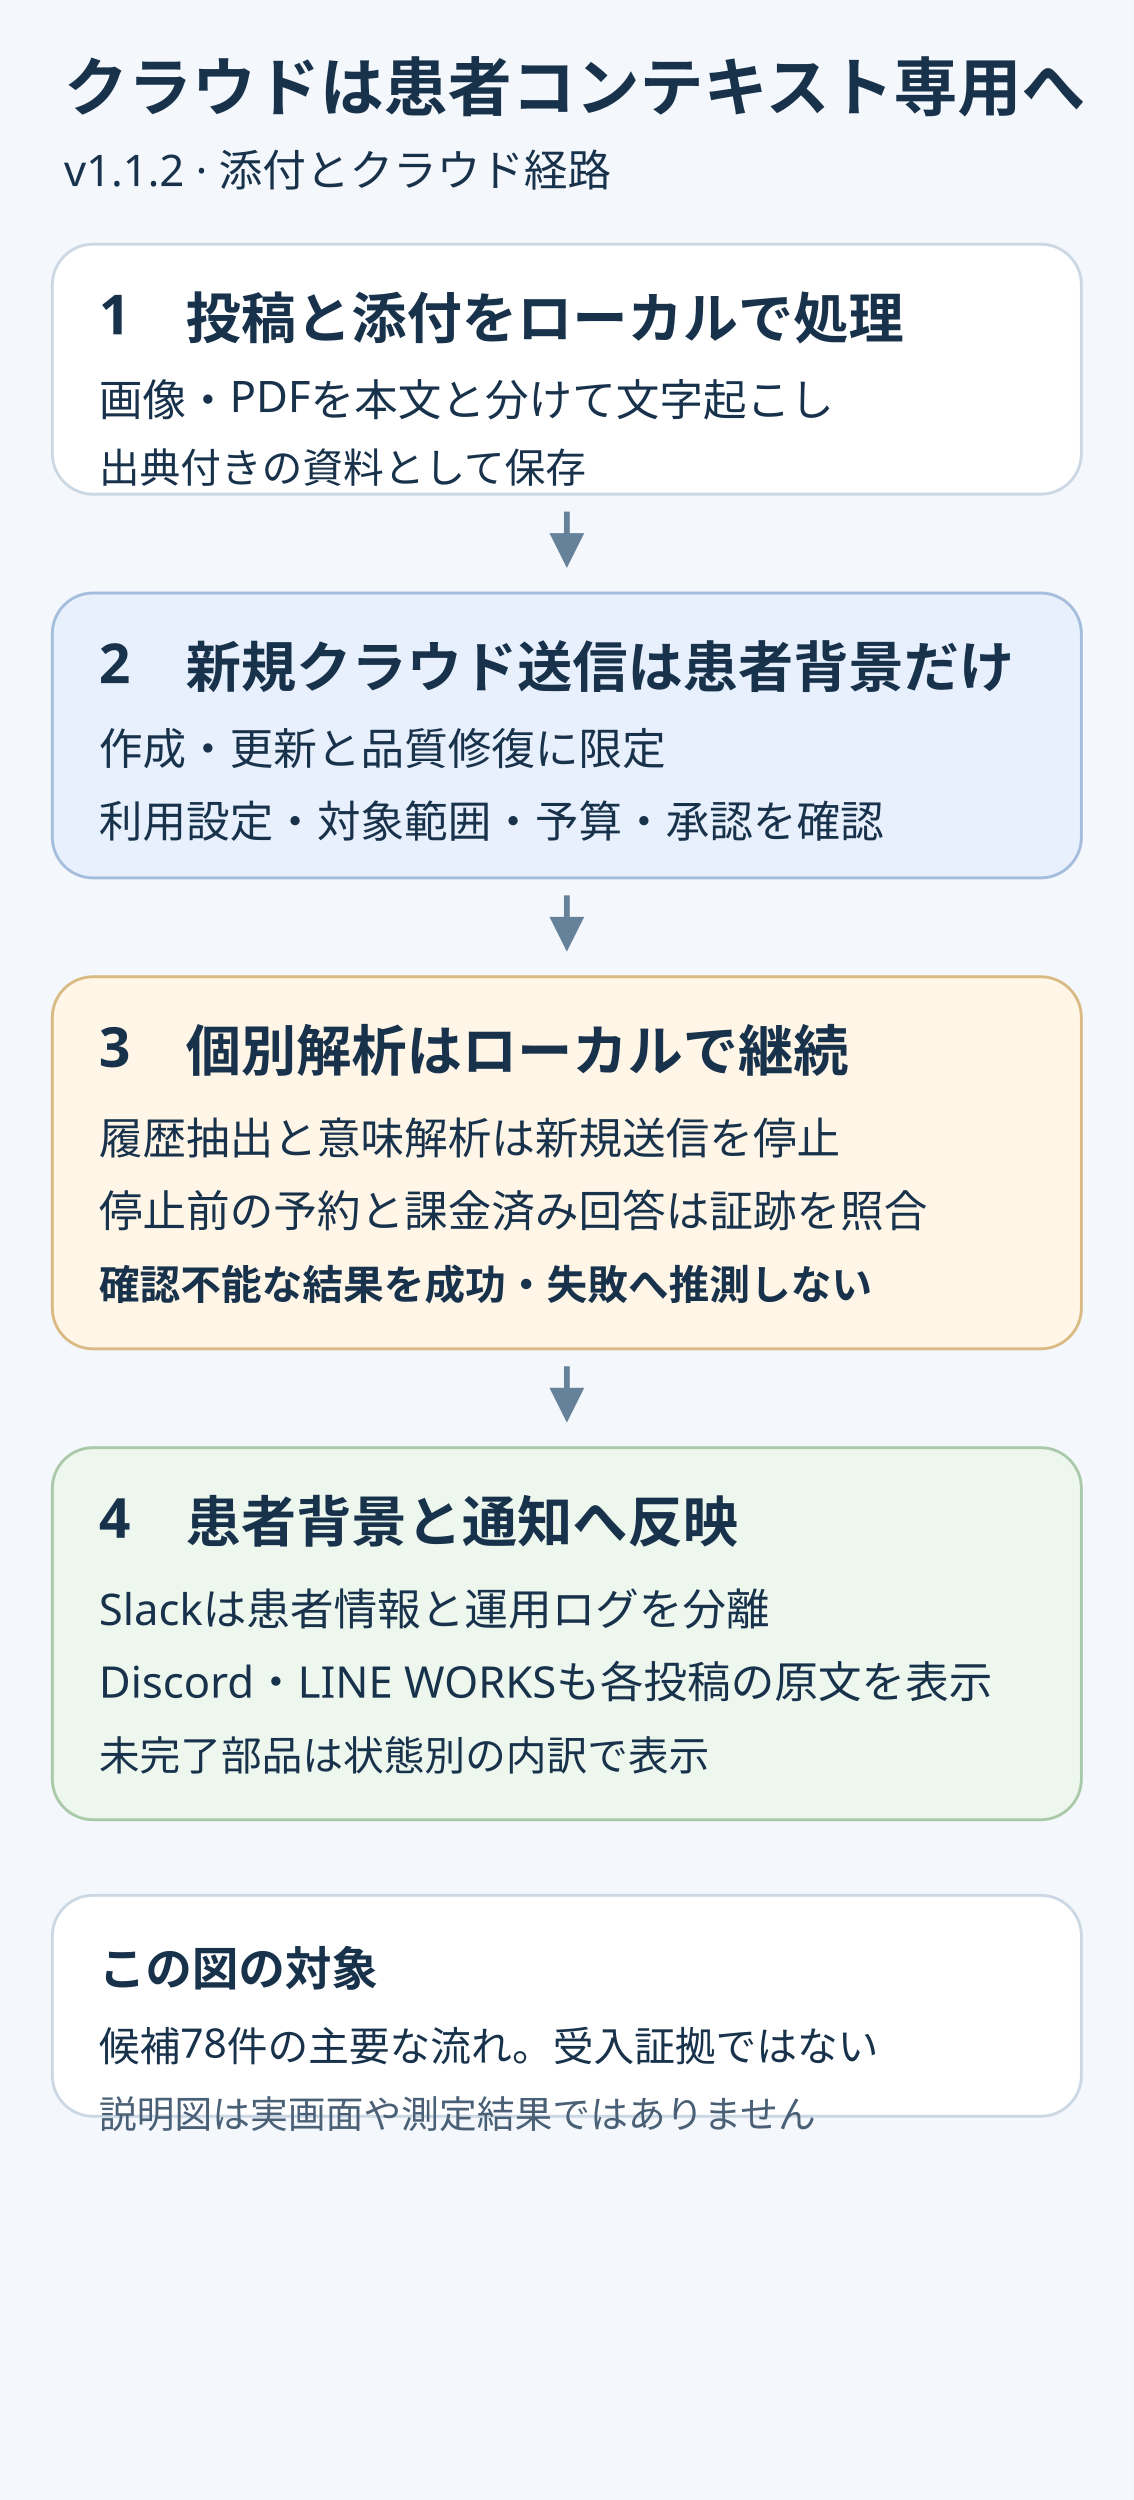
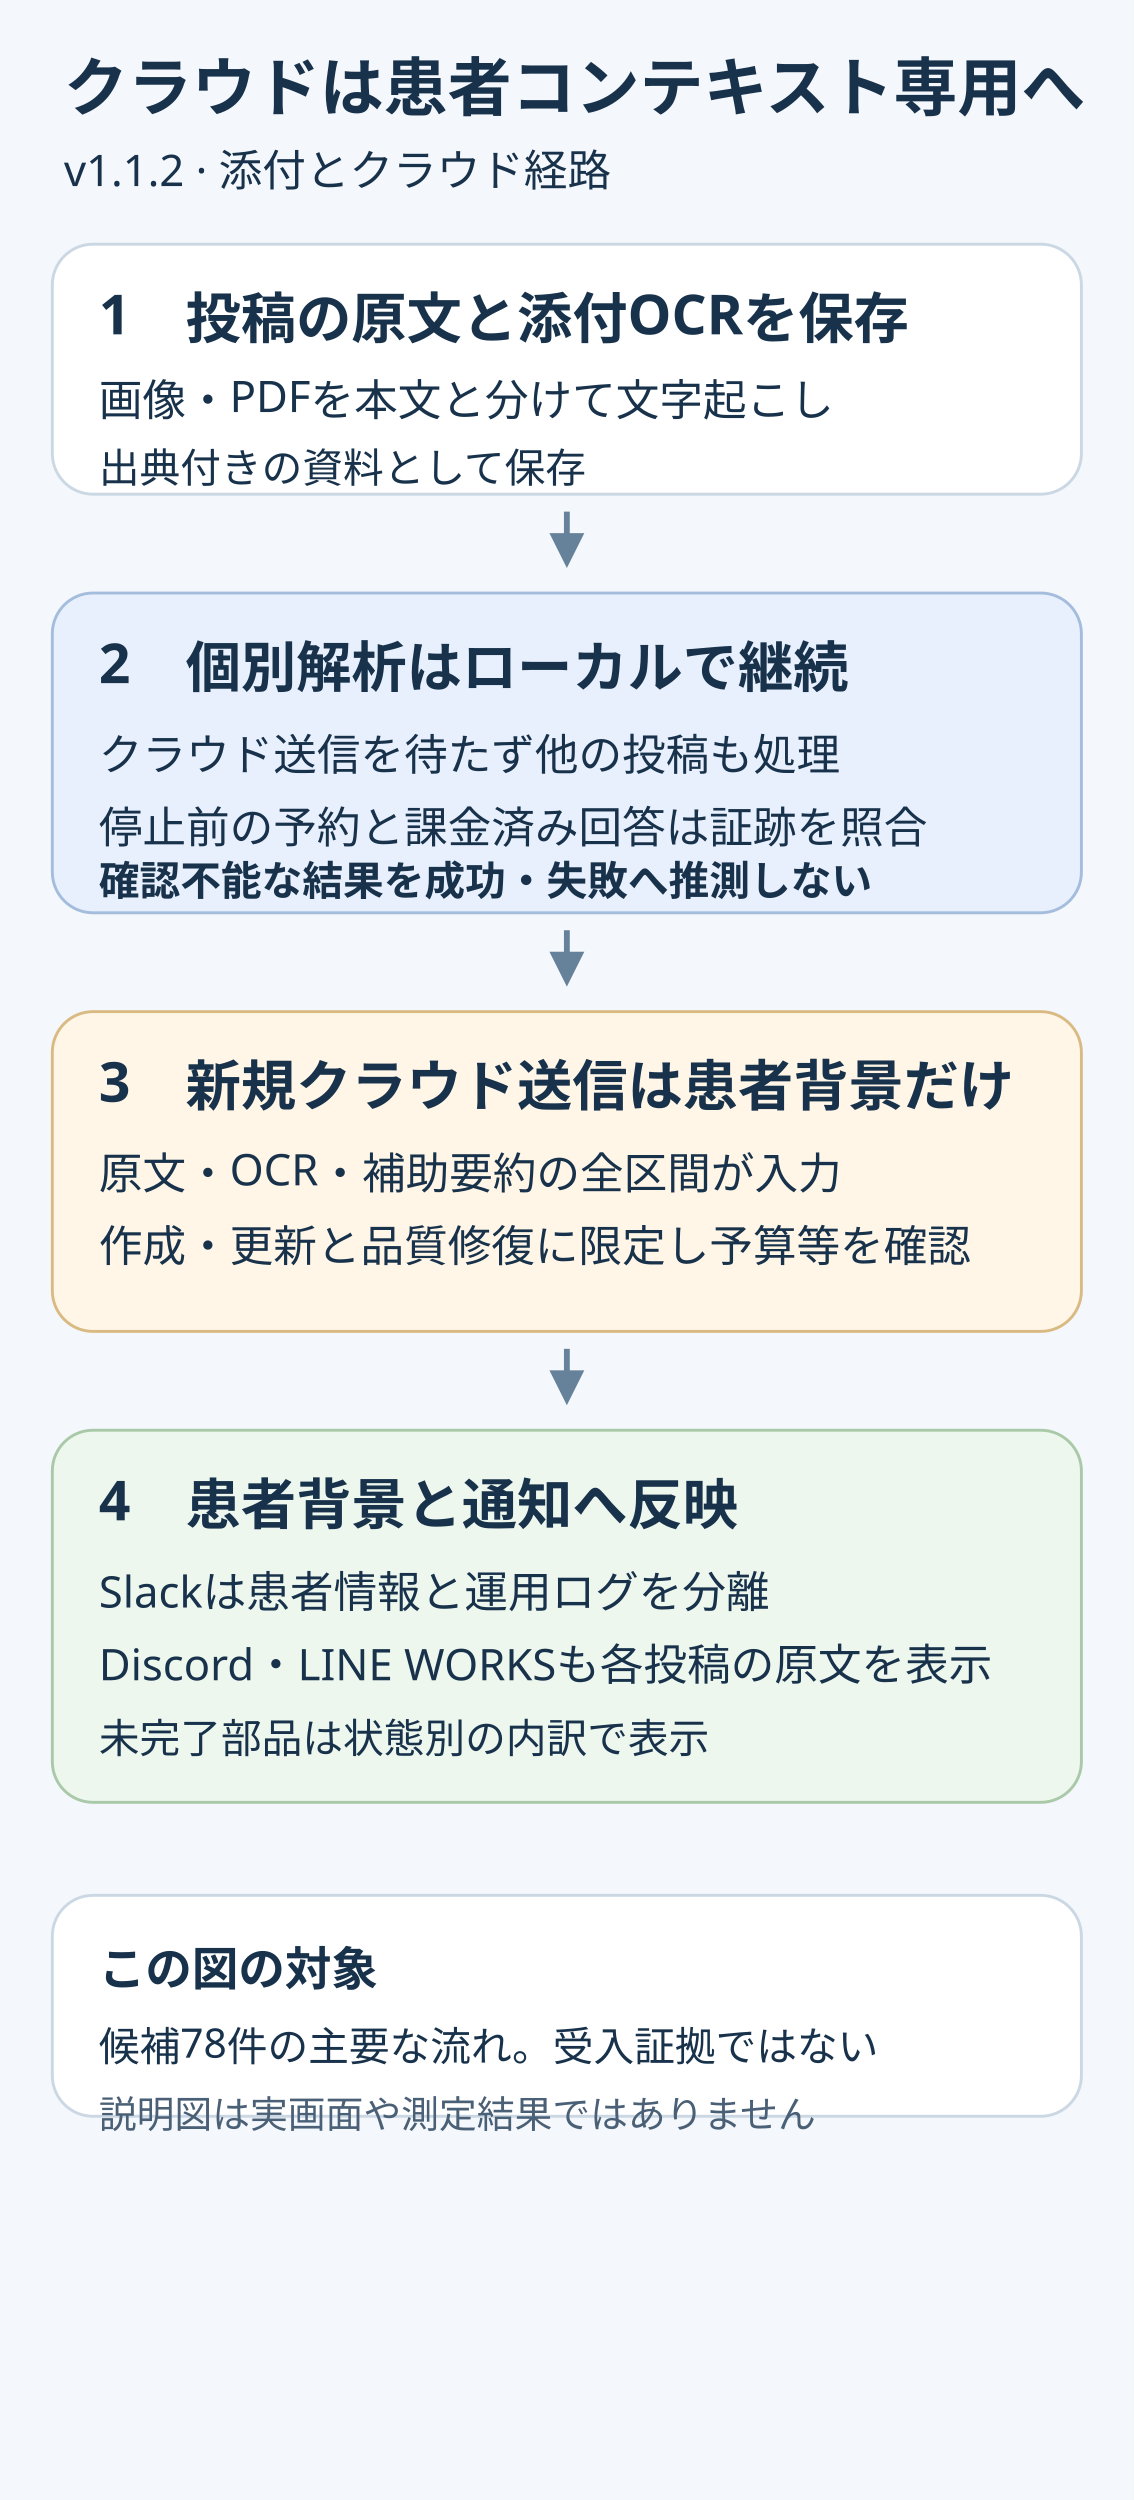
<svg xmlns="http://www.w3.org/2000/svg" width="390" height="860" viewBox="0 0 390 860" role="img" aria-labelledby="title desc">
  <defs>
    <marker id="arrow" viewBox="0 0 10 10" refX="8" refY="5" markerWidth="6" markerHeight="6" orient="auto-start-reverse">
      <path d="M0 0L10 5L0 10" fill="#66829a" />
    </marker>
  </defs>
  <rect width="390" height="860" fill="#f4f7fb" />
  <g font-family="Hiragino Kaku Gothic ProN, sans-serif" fill="#18324b">
    <text x="22" y="38" font-size="22" font-weight="700">クラウドは患者コンテキスト専用へ</text>
    <text x="22" y="64" font-size="15">v1.1.2 · 添付とクラウド経路</text>
    <rect x="18" y="84" width="354" height="86" rx="14" fill="#ffffff" stroke="#cbd8e4" />
-     <text x="34" y="115" font-size="19" font-weight="700">1　投稿と添付をローカルで処理</text>
+     <text x="34" y="115" font-size="19" font-weight="700">1　投稿の原文と添付OCRを保存</text>
    <text x="34" y="143" font-size="15">画像・PDFを本文と分けて文字起こし</text>
    <text x="34" y="166" font-size="14">出典付きの資料として保存</text>
    <path d="M195 176V193" stroke="#66829a" stroke-width="2" marker-end="url(#arrow)" />
-     <rect x="18" y="204" width="354" height="98" rx="14" fill="#e8f0fd" stroke="#a4bddc" />
-     <text x="34" y="235" font-size="19" font-weight="700">2　新規クラウド送信は患者背景だけ</text>
-     <text x="34" y="263" font-size="15">作成・更新と品質修復に限定</text>
-     <text x="34" y="288" font-size="15">利用設定・対象範囲・予算・承認を確認</text>
-     <path d="M195 308V325" stroke="#66829a" stroke-width="2" marker-end="url(#arrow)" />
-     <rect x="18" y="336" width="354" height="128" rx="14" fill="#fff6e8" stroke="#d9ba83" />
-     <text x="34" y="367" font-size="19" font-weight="700">3　個別解析はローカルで継続</text>
-     <text x="34" y="397" font-size="15">履歴抽出と意味解析は新規送信を停止</text>
-     <text x="34" y="422" font-size="15">停止前の予約と課金済み回答は証跡を照合</text>
-     <text x="34" y="447" font-size="14" font-weight="700">確認不能な結果を成功・失敗へ推測しない</text>
-     <path d="M195 470V487" stroke="#66829a" stroke-width="2" marker-end="url(#arrow)" />
-     <rect x="18" y="498" width="354" height="128" rx="14" fill="#eef7ee" stroke="#a9c9a9" />
-     <text x="34" y="529" font-size="19" font-weight="700">4　患者背景と通知へ反映</text>
-     <text x="34" y="559" font-size="15">Slackは患者情報と運用ログを分離</text>
-     <text x="34" y="584" font-size="15">Discord・LINE WORKSも各投稿の原文を表示</text>
-     <text x="34" y="609" font-size="14">未完了部品は状態別の内訳で表示</text>
+     <rect x="18" y="204" width="354" height="110" rx="14" fill="#e8f0fd" stroke="#a4bddc" />
+     <text x="34" y="235" font-size="19" font-weight="700">2　個別解析はローカルで継続</text>
+     <text x="34" y="265" font-size="15">クラウド送信を待たず他の投稿も処理</text>
+     <text x="34" y="290" font-size="15">停止前の予約と課金済み回答は証跡を照合</text>
+     <text x="34" y="308" font-size="14" font-weight="700">確認不能な結果を成功・失敗へ推測しない</text>
+     <path d="M195 320V337" stroke="#66829a" stroke-width="2" marker-end="url(#arrow)" />
+     <rect x="18" y="348" width="354" height="110" rx="14" fill="#fff6e8" stroke="#d9ba83" />
+     <text x="34" y="379" font-size="19" font-weight="700">3　新規クラウド送信は患者背景だけ</text>
+     <text x="34" y="409" font-size="15">原文・OCR・補助要約の全区間が入力</text>
+     <text x="34" y="434" font-size="15">作成・更新と品質修復に限定し予算等を確認</text>
+     <path d="M195 464V481" stroke="#66829a" stroke-width="2" marker-end="url(#arrow)" />
+     <rect x="18" y="492" width="354" height="128" rx="14" fill="#eef7ee" stroke="#a9c9a9" />
+     <text x="34" y="523" font-size="19" font-weight="700">4　患者背景と通知へ反映</text>
+     <text x="34" y="553" font-size="15">Slackは患者情報と運用ログを分離</text>
+     <text x="34" y="578" font-size="15">Discord・LINE WORKSも各投稿の原文を表示</text>
+     <text x="34" y="603" font-size="14">未完了部品は状態別の内訳で表示</text>
    <rect x="18" y="652" width="354" height="76" rx="14" fill="#ffffff" stroke="#cbd8e4" />
    <text x="34" y="683" font-size="16" font-weight="700">この図の対象</text>
    <text x="34" y="709" font-size="14">候補78件の主要な流れ。受入証拠ではない</text>
    <text x="34" y="732" font-size="13" fill="#4a6076">説明図は実画面や測定結果ではありません</text>
  </g>
</svg>
